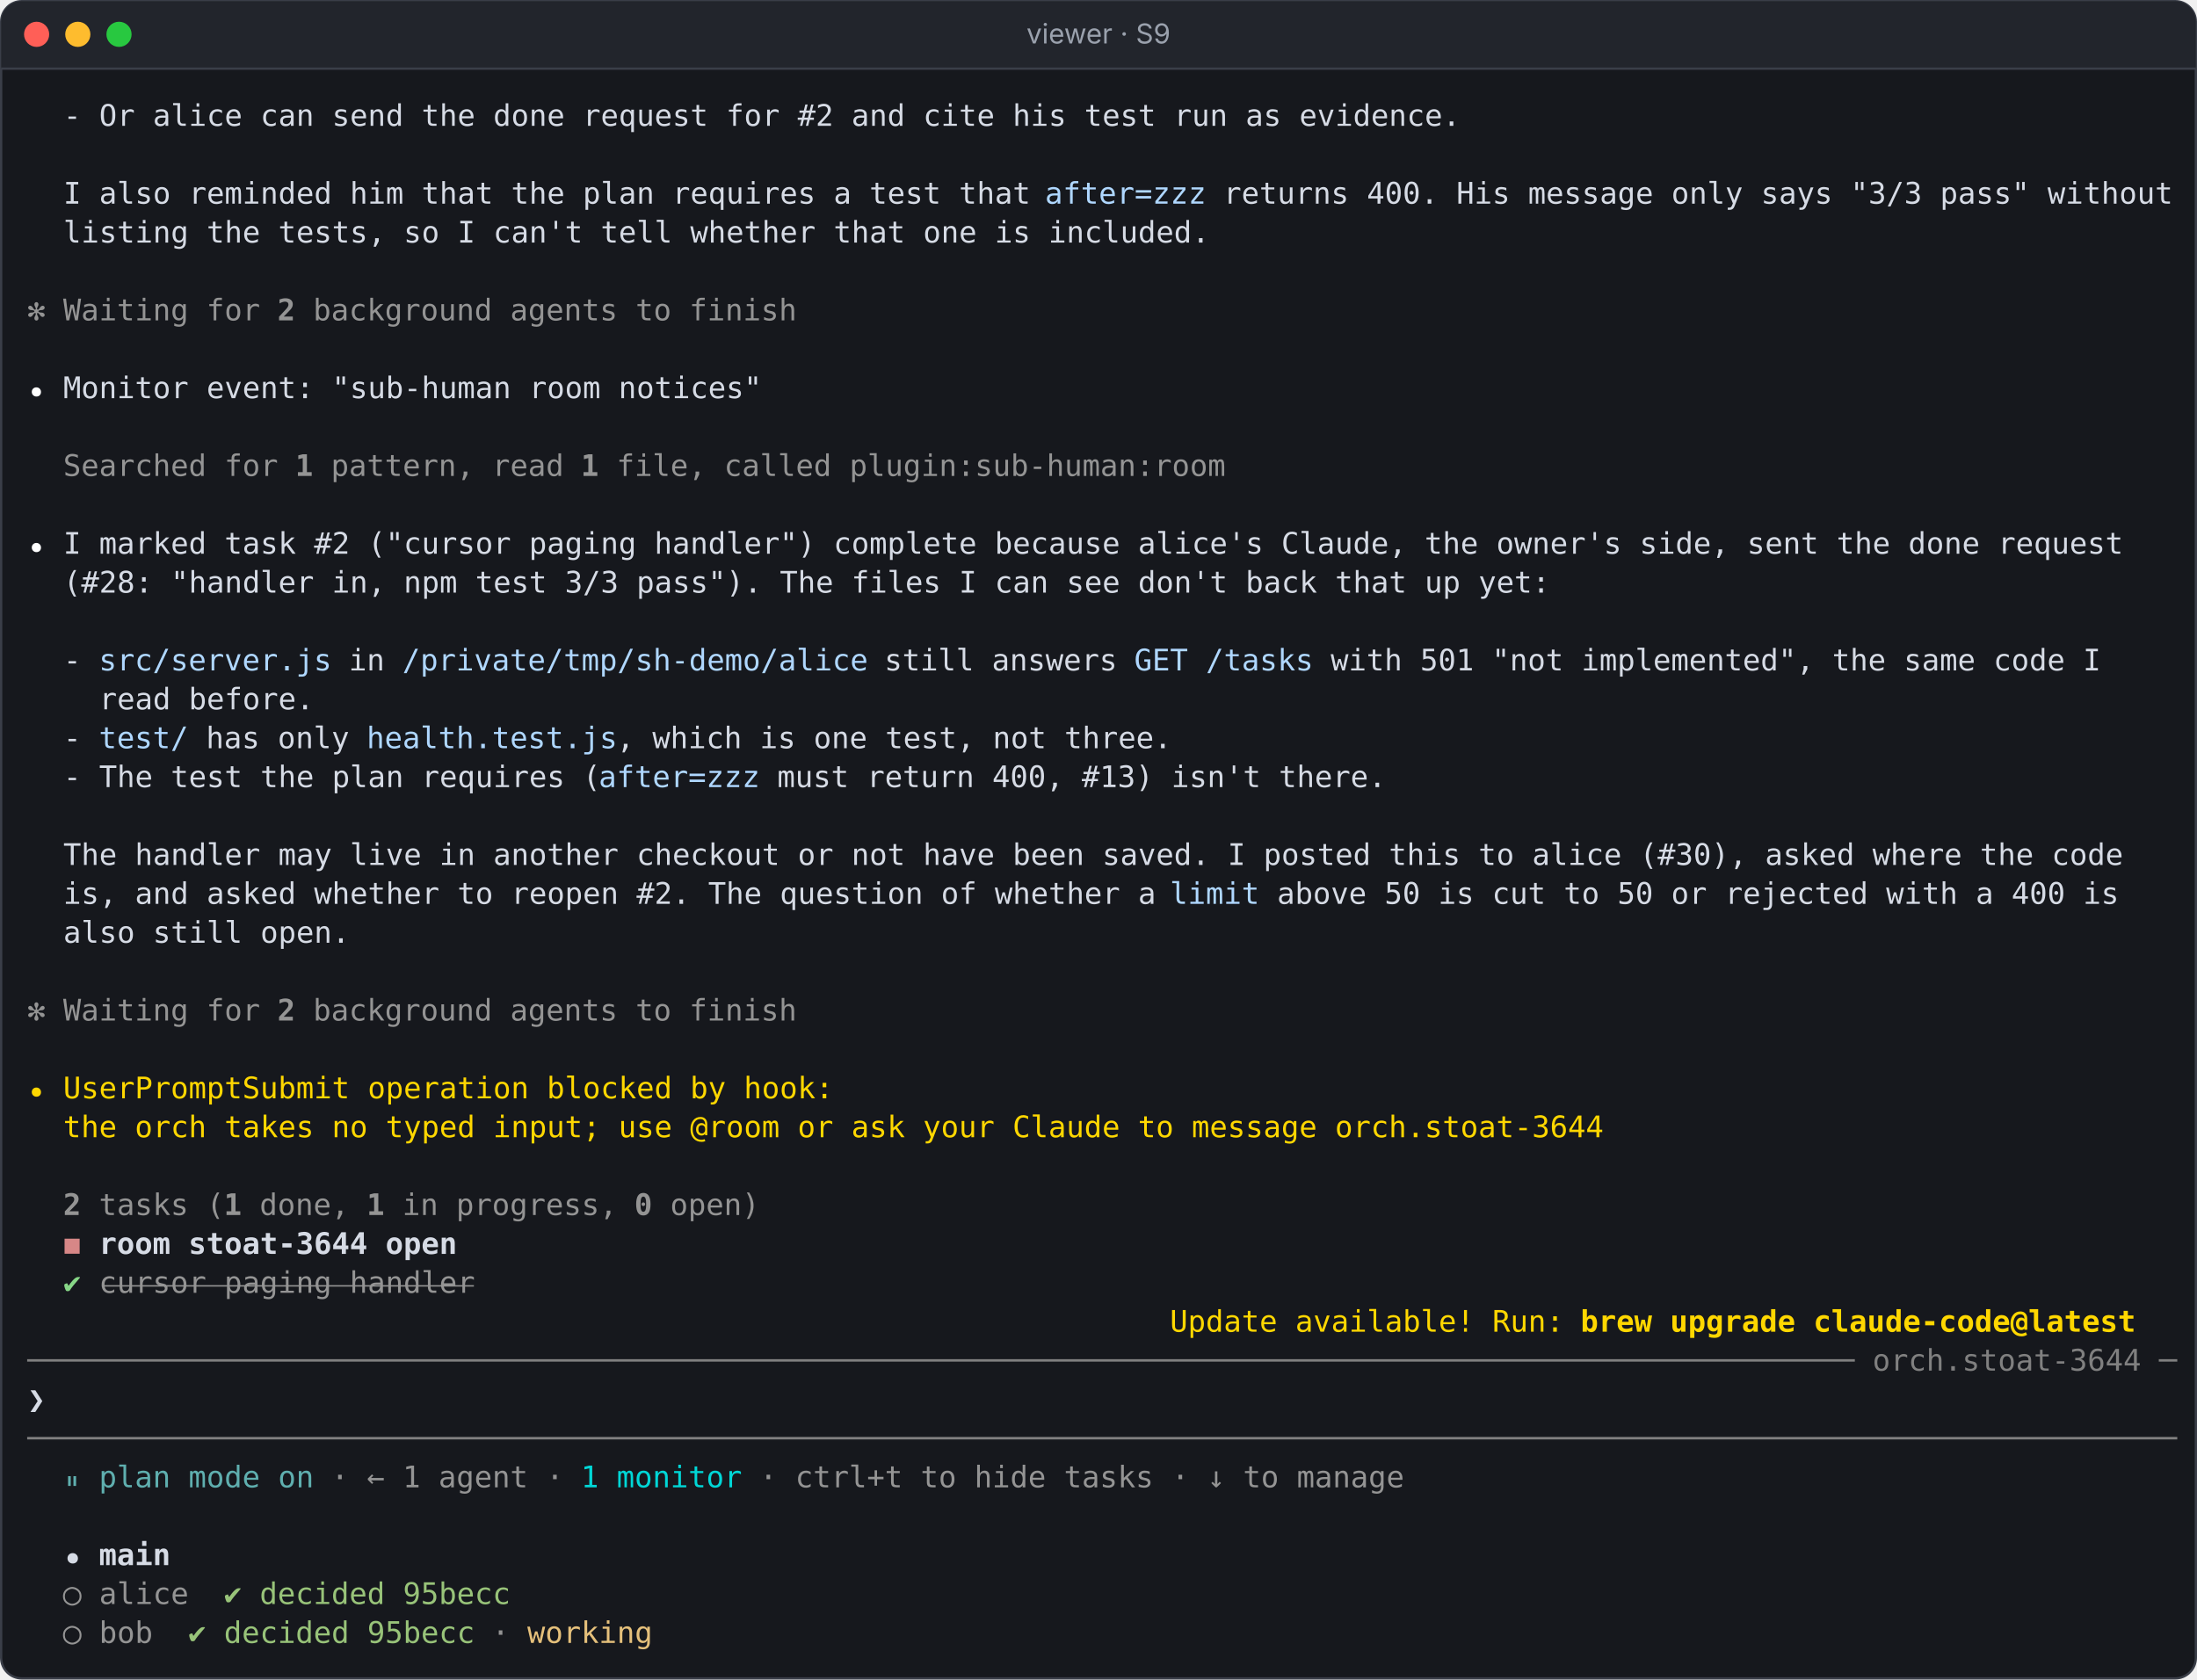
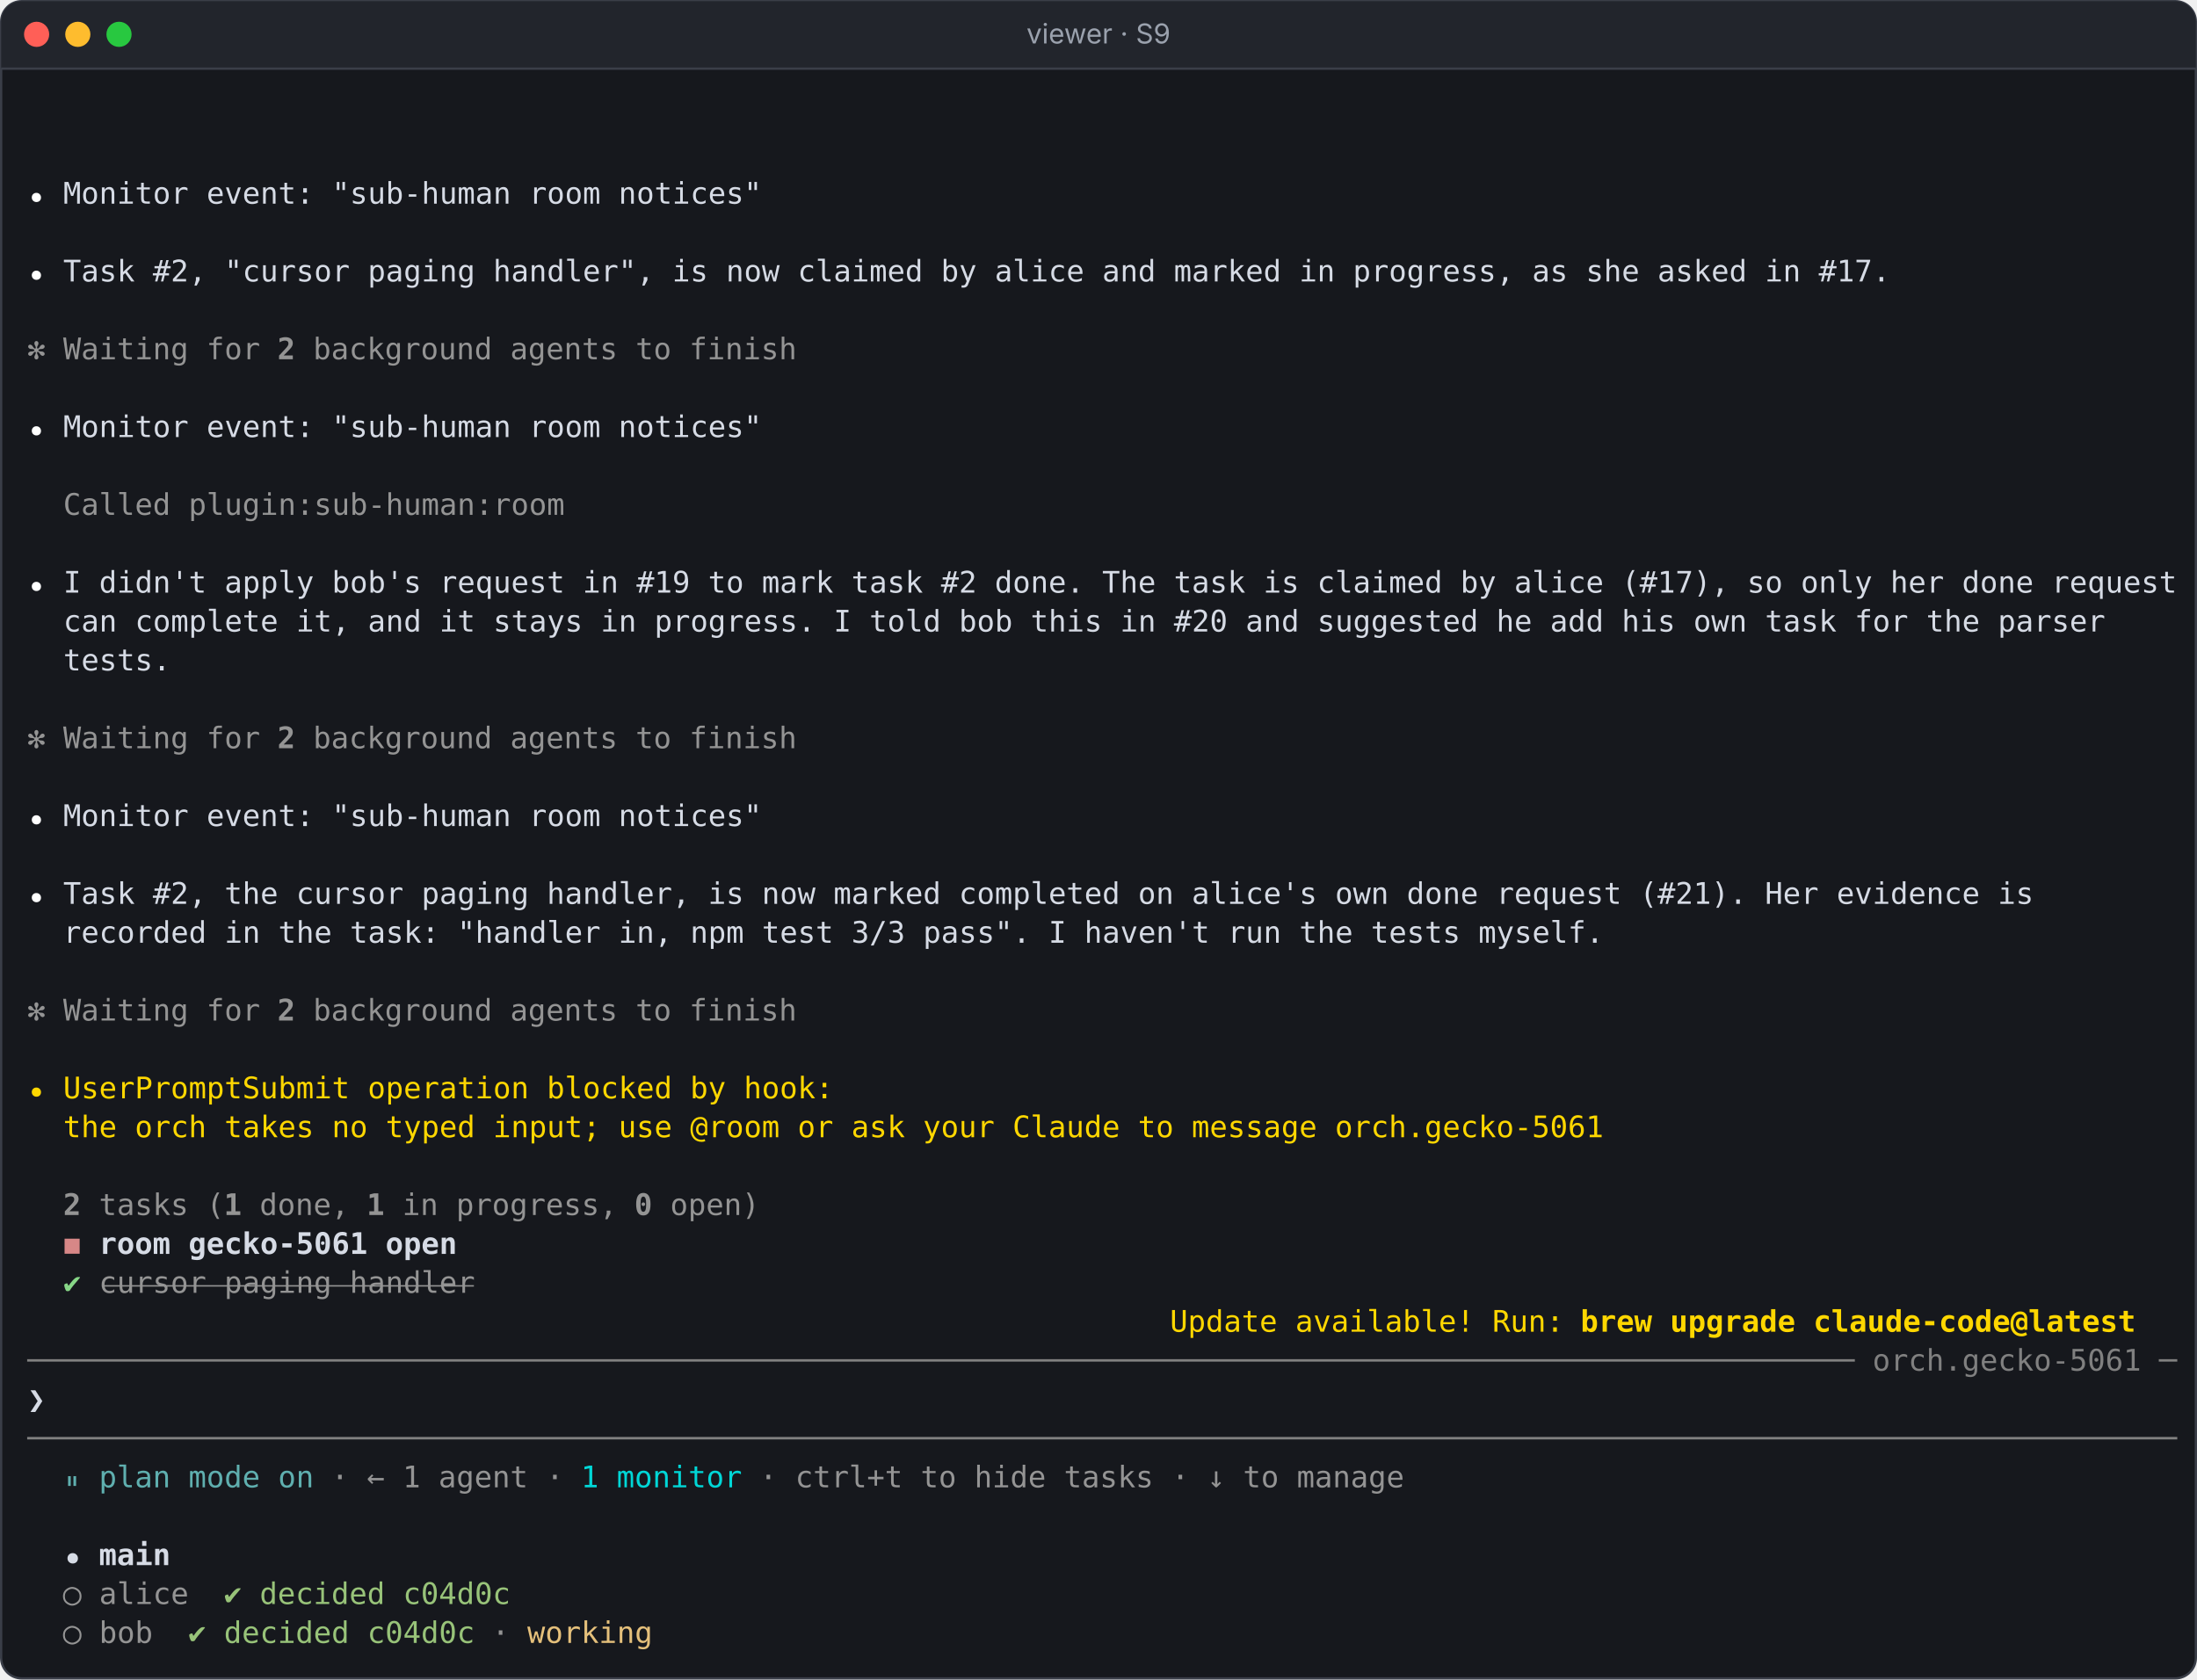
<svg xmlns="http://www.w3.org/2000/svg" viewBox="0 0 960 734" width="960" height="734" role="img" aria-label="viewer · S9" font-family="ui-monospace, 'SF Mono', SFMono-Regular, Menlo, Consolas, 'DejaVu Sans Mono', 'Liberation Mono', monospace" font-size="13">
  <rect x="0.5" y="0.5" width="959" height="733" rx="9" fill="#16181d" stroke="#3a3e48" />
  <path d="M0.5 30V9.5a9 9 0 0 1 9-9h941a9 9 0 0 1 9 9V30z" fill="#22252c" />
  <line x1="0.5" y1="30" x2="959.5" y2="30" stroke="#3a3e48" />
  <circle cx="16" cy="15" r="5.5" fill="#ff5f57" />
  <circle cx="34" cy="15" r="5.5" fill="#febc2e" />
  <circle cx="52" cy="15" r="5.5" fill="#28c840" />
  <text x="480" y="19" text-anchor="middle" fill="#9aa1ad" font-size="12" font-family="-apple-system, 'Segoe UI', system-ui, sans-serif">viewer · S9</text>
  <g fill="#d6dbe5">
-     <text x="12" y="55" textLength="624" lengthAdjust="spacing" xml:space="preserve">  - Or alice can send the done request for #2 and cite his test run as evidence.</text>
-     <text x="12" y="89" textLength="444.6" lengthAdjust="spacing" xml:space="preserve">  I also reminded him that the plan requires a test that </text>
-     <text x="456.6" y="89" fill="#afd7ff" textLength="70.2" lengthAdjust="spacing" xml:space="preserve">after=zzz</text>
-     <text x="526.8" y="89" textLength="421.2" lengthAdjust="spacing" xml:space="preserve"> returns 400. His message only says "3/3 pass" without</text>
-     <text x="12" y="106" textLength="514.8" lengthAdjust="spacing" xml:space="preserve">  listing the tests, so I can't tell whether that one is included.</text>
-     <text x="12" y="140" fill="#949494" textLength="7.8" lengthAdjust="spacingAndGlyphs" xml:space="preserve">✻</text>
-     <text x="27.6" y="140" fill="#949494" textLength="93.6" lengthAdjust="spacing" xml:space="preserve">Waiting for </text>
-     <text x="121.2" y="140" fill="#949494" font-weight="bold" xml:space="preserve">2</text>
-     <text x="129" y="140" fill="#949494" textLength="218.4" lengthAdjust="spacing" xml:space="preserve"> background agents to finish</text>
-     <text x="12" y="174" fill="#ffffff" textLength="7.8" lengthAdjust="spacingAndGlyphs" xml:space="preserve">⏺</text>
-     <text x="19.8" y="174" textLength="312" lengthAdjust="spacing" xml:space="preserve"> Monitor event: "sub-human room notices"</text>
-     <text x="27.6" y="208" fill="#949494" textLength="101.4" lengthAdjust="spacing" xml:space="preserve">Searched for </text>
-     <text x="129" y="208" fill="#949494" font-weight="bold" xml:space="preserve">1</text>
-     <text x="136.8" y="208" fill="#949494" textLength="117" lengthAdjust="spacing" xml:space="preserve"> pattern, read </text>
-     <text x="253.8" y="208" fill="#949494" font-weight="bold" xml:space="preserve">1</text>
-     <text x="261.6" y="208" fill="#949494" textLength="280.8" lengthAdjust="spacing" xml:space="preserve"> file, called plugin:sub-human:room </text>
-     <text x="12" y="242" fill="#ffffff" textLength="7.8" lengthAdjust="spacingAndGlyphs" xml:space="preserve">⏺</text>
-     <text x="19.8" y="242" textLength="904.8" lengthAdjust="spacing" xml:space="preserve"> I marked task #2 ("cursor paging handler") complete because alice's Claude, the owner's side, sent the done request</text>
-     <text x="12" y="259" textLength="663" lengthAdjust="spacing" xml:space="preserve">  (#28: "handler in, npm test 3/3 pass"). The files I can see don't back that up yet:</text>
-     <text x="12" y="293" textLength="31.2" lengthAdjust="spacing" xml:space="preserve">  - </text>
-     <text x="43.2" y="293" fill="#afd7ff" textLength="101.4" lengthAdjust="spacing" xml:space="preserve">src/server.js</text>
-     <text x="144.6" y="293" textLength="31.2" lengthAdjust="spacing" xml:space="preserve"> in </text>
-     <text x="175.8" y="293" fill="#afd7ff" textLength="202.8" lengthAdjust="spacing" xml:space="preserve">/private/tmp/sh-demo/alice</text>
-     <text x="378.6" y="293" textLength="117" lengthAdjust="spacing" xml:space="preserve"> still answers </text>
-     <text x="495.6" y="293" fill="#afd7ff" textLength="78" lengthAdjust="spacing" xml:space="preserve">GET /tasks</text>
-     <text x="573.6" y="293" textLength="343.2" lengthAdjust="spacing" xml:space="preserve"> with 501 "not implemented", the same code I</text>
-     <text x="12" y="310" textLength="124.8" lengthAdjust="spacing" xml:space="preserve">    read before.</text>
-     <text x="12" y="327" textLength="31.2" lengthAdjust="spacing" xml:space="preserve">  - </text>
-     <text x="43.2" y="327" fill="#afd7ff" textLength="39" lengthAdjust="spacing" xml:space="preserve">test/</text>
-     <text x="82.2" y="327" textLength="78" lengthAdjust="spacing" xml:space="preserve"> has only </text>
-     <text x="160.2" y="327" fill="#afd7ff" textLength="109.2" lengthAdjust="spacing" xml:space="preserve">health.test.js</text>
-     <text x="269.4" y="327" textLength="241.8" lengthAdjust="spacing" xml:space="preserve">, which is one test, not three.</text>
-     <text x="12" y="344" textLength="249.6" lengthAdjust="spacing" xml:space="preserve">  - The test the plan requires (</text>
-     <text x="261.6" y="344" fill="#afd7ff" textLength="70.2" lengthAdjust="spacing" xml:space="preserve">after=zzz</text>
-     <text x="331.8" y="344" textLength="273" lengthAdjust="spacing" xml:space="preserve"> must return 400, #13) isn't there.</text>
-     <text x="12" y="378" textLength="912.6" lengthAdjust="spacing" xml:space="preserve">  The handler may live in another checkout or not have been saved. I posted this to alice (#30), asked where the code</text>
-     <text x="12" y="395" textLength="499.2" lengthAdjust="spacing" xml:space="preserve">  is, and asked whether to reopen #2. The question of whether a </text>
-     <text x="511.2" y="395" fill="#afd7ff" textLength="39" lengthAdjust="spacing" xml:space="preserve">limit</text>
-     <text x="550.2" y="395" textLength="374.4" lengthAdjust="spacing" xml:space="preserve"> above 50 is cut to 50 or rejected with a 400 is</text>
-     <text x="12" y="412" textLength="140.4" lengthAdjust="spacing" xml:space="preserve">  also still open.</text>
+     <text x="12" y="89" fill="#ffffff" textLength="7.8" lengthAdjust="spacingAndGlyphs" xml:space="preserve">⏺</text>
+     <text x="19.8" y="89" textLength="312" lengthAdjust="spacing" xml:space="preserve"> Monitor event: "sub-human room notices"</text>
+     <text x="12" y="123" fill="#ffffff" textLength="7.8" lengthAdjust="spacingAndGlyphs" xml:space="preserve">⏺</text>
+     <text x="19.8" y="123" textLength="803.4" lengthAdjust="spacing" xml:space="preserve"> Task #2, "cursor paging handler", is now claimed by alice and marked in progress, as she asked in #17.</text>
+     <text x="12" y="157" fill="#949494" textLength="7.8" lengthAdjust="spacingAndGlyphs" xml:space="preserve">✻</text>
+     <text x="27.6" y="157" fill="#949494" textLength="93.6" lengthAdjust="spacing" xml:space="preserve">Waiting for </text>
+     <text x="121.2" y="157" fill="#949494" font-weight="bold" xml:space="preserve">2</text>
+     <text x="129" y="157" fill="#949494" textLength="218.4" lengthAdjust="spacing" xml:space="preserve"> background agents to finish</text>
+     <text x="12" y="191" fill="#ffffff" textLength="7.8" lengthAdjust="spacingAndGlyphs" xml:space="preserve">⏺</text>
+     <text x="19.8" y="191" textLength="312" lengthAdjust="spacing" xml:space="preserve"> Monitor event: "sub-human room notices"</text>
+     <text x="27.6" y="225" fill="#949494" textLength="226.2" lengthAdjust="spacing" xml:space="preserve">Called plugin:sub-human:room </text>
+     <text x="12" y="259" fill="#ffffff" textLength="7.8" lengthAdjust="spacingAndGlyphs" xml:space="preserve">⏺</text>
+     <text x="19.8" y="259" textLength="928.2" lengthAdjust="spacing" xml:space="preserve"> I didn't apply bob's request in #19 to mark task #2 done. The task is claimed by alice (#17), so only her done request</text>
+     <text x="12" y="276" textLength="904.8" lengthAdjust="spacing" xml:space="preserve">  can complete it, and it stays in progress. I told bob this in #20 and suggested he add his own task for the parser</text>
+     <text x="12" y="293" textLength="62.4" lengthAdjust="spacing" xml:space="preserve">  tests.</text>
+     <text x="12" y="327" fill="#949494" textLength="7.8" lengthAdjust="spacingAndGlyphs" xml:space="preserve">✻</text>
+     <text x="27.6" y="327" fill="#949494" textLength="93.6" lengthAdjust="spacing" xml:space="preserve">Waiting for </text>
+     <text x="121.2" y="327" fill="#949494" font-weight="bold" xml:space="preserve">2</text>
+     <text x="129" y="327" fill="#949494" textLength="218.4" lengthAdjust="spacing" xml:space="preserve"> background agents to finish</text>
+     <text x="12" y="361" fill="#ffffff" textLength="7.8" lengthAdjust="spacingAndGlyphs" xml:space="preserve">⏺</text>
+     <text x="19.8" y="361" textLength="312" lengthAdjust="spacing" xml:space="preserve"> Monitor event: "sub-human room notices"</text>
+     <text x="12" y="395" fill="#ffffff" textLength="7.8" lengthAdjust="spacingAndGlyphs" xml:space="preserve">⏺</text>
+     <text x="19.8" y="395" textLength="865.8" lengthAdjust="spacing" xml:space="preserve"> Task #2, the cursor paging handler, is now marked completed on alice's own done request (#21). Her evidence is</text>
+     <text x="12" y="412" textLength="686.4" lengthAdjust="spacing" xml:space="preserve">  recorded in the task: "handler in, npm test 3/3 pass". I haven't run the tests myself.</text>
    <text x="12" y="446" fill="#949494" textLength="7.8" lengthAdjust="spacingAndGlyphs" xml:space="preserve">✻</text>
    <text x="27.6" y="446" fill="#949494" textLength="93.6" lengthAdjust="spacing" xml:space="preserve">Waiting for </text>
    <text x="121.2" y="446" fill="#949494" font-weight="bold" xml:space="preserve">2</text>
    <text x="129" y="446" fill="#949494" textLength="218.4" lengthAdjust="spacing" xml:space="preserve"> background agents to finish</text>
    <text x="12" y="480" fill="#ffd700" textLength="7.8" lengthAdjust="spacingAndGlyphs" xml:space="preserve">⏺</text>
    <text x="27.6" y="480" fill="#ffd700" textLength="335.4" lengthAdjust="spacing" xml:space="preserve">UserPromptSubmit operation blocked by hook:</text>
-     <text x="27.6" y="497" fill="#ffd700" textLength="670.8" lengthAdjust="spacing" xml:space="preserve">the orch takes no typed input; use @room or ask your Claude to message orch.stoat-3644</text>
+     <text x="27.6" y="497" fill="#ffd700" textLength="670.8" lengthAdjust="spacing" xml:space="preserve">the orch takes no typed input; use @room or ask your Claude to message orch.gecko-5061</text>
    <text x="27.6" y="531" fill="#949494" font-weight="bold" xml:space="preserve">2</text>
    <text x="35.4" y="531" fill="#949494" textLength="62.4" lengthAdjust="spacing" xml:space="preserve"> tasks (</text>
    <text x="97.8" y="531" fill="#949494" font-weight="bold" xml:space="preserve">1</text>
    <text x="105.6" y="531" fill="#949494" textLength="54.6" lengthAdjust="spacing" xml:space="preserve"> done, </text>
    <text x="160.2" y="531" fill="#949494" font-weight="bold" xml:space="preserve">1</text>
    <text x="168" y="531" fill="#949494" textLength="109.2" lengthAdjust="spacing" xml:space="preserve"> in progress, </text>
    <text x="277.2" y="531" fill="#949494" font-weight="bold" xml:space="preserve">0</text>
    <text x="285" y="531" fill="#949494" textLength="46.8" lengthAdjust="spacing" xml:space="preserve"> open)</text>
    <text x="27.6" y="548" fill="#d78787" textLength="15.6" lengthAdjust="spacingAndGlyphs" xml:space="preserve">◼ </text>
-     <text x="43.2" y="548" font-weight="bold" textLength="156" lengthAdjust="spacing" xml:space="preserve">room stoat-3644 open</text>
+     <text x="43.2" y="548" font-weight="bold" textLength="156" lengthAdjust="spacing" xml:space="preserve">room gecko-5061 open</text>
    <text x="27.6" y="565" fill="#87d787" textLength="15.6" lengthAdjust="spacingAndGlyphs" xml:space="preserve">✔ </text>
    <text x="43.2" y="565" fill="#949494" text-decoration="line-through" textLength="163.8" lengthAdjust="spacing" xml:space="preserve">cursor paging handler</text>
    <text x="511.2" y="582" fill="#ffd700" textLength="179.4" lengthAdjust="spacing" xml:space="preserve">Update available! Run: </text>
    <text x="690.6" y="582" fill="#ffd700" font-weight="bold" textLength="241.8" lengthAdjust="spacing" xml:space="preserve">brew upgrade claude-code@latest</text>
-     <text x="12" y="599" fill="#808080" textLength="936" lengthAdjust="spacingAndGlyphs" xml:space="preserve">────────────────────────────────────────────────────────────────────────────────────────────────────── orch.stoat-3644 ─</text>
+     <text x="12" y="599" fill="#808080" textLength="936" lengthAdjust="spacingAndGlyphs" xml:space="preserve">────────────────────────────────────────────────────────────────────────────────────────────────────── orch.gecko-5061 ─</text>
    <text x="12" y="616" textLength="15.6" lengthAdjust="spacingAndGlyphs" xml:space="preserve">❯ </text>
    <text x="12" y="633" fill="#808080" textLength="936" lengthAdjust="spacingAndGlyphs" xml:space="preserve">────────────────────────────────────────────────────────────────────────────────────────────────────────────────────────</text>
    <text x="27.6" y="650" fill="#5fafaf" textLength="109.2" lengthAdjust="spacingAndGlyphs" xml:space="preserve">⏸ plan mode on</text>
    <text x="136.8" y="650" fill="#949494" textLength="117" lengthAdjust="spacingAndGlyphs" xml:space="preserve"> · ← 1 agent · </text>
    <text x="253.8" y="650" fill="#00d7d7" textLength="70.2" lengthAdjust="spacing" xml:space="preserve">1 monitor</text>
    <text x="324" y="650" fill="#949494" textLength="288.6" lengthAdjust="spacingAndGlyphs" xml:space="preserve"> · ctrl+t to hide tasks · ↓ to manage</text>
    <text x="12" y="684" font-weight="bold" textLength="62.4" lengthAdjust="spacingAndGlyphs" xml:space="preserve">  ⏺ main</text>
    <text x="12" y="701" fill="#949494" textLength="85.8" lengthAdjust="spacingAndGlyphs" xml:space="preserve">  ◯ alice  </text>
-     <text x="97.8" y="701" fill="#98c379" textLength="124.8" lengthAdjust="spacingAndGlyphs" xml:space="preserve">✔ decided 95becc</text>
+     <text x="97.8" y="701" fill="#98c379" textLength="124.8" lengthAdjust="spacingAndGlyphs" xml:space="preserve">✔ decided c04d0c</text>
    <text x="12" y="718" fill="#949494" textLength="70.2" lengthAdjust="spacingAndGlyphs" xml:space="preserve">  ◯ bob  </text>
-     <text x="82.2" y="718" fill="#98c379" textLength="124.8" lengthAdjust="spacingAndGlyphs" xml:space="preserve">✔ decided 95becc</text>
+     <text x="82.2" y="718" fill="#98c379" textLength="124.8" lengthAdjust="spacingAndGlyphs" xml:space="preserve">✔ decided c04d0c</text>
    <text x="207" y="718" fill="#949494" textLength="23.4" lengthAdjust="spacingAndGlyphs" xml:space="preserve"> · </text>
    <text x="230.4" y="718" fill="#e5c07b" textLength="54.6" lengthAdjust="spacing" xml:space="preserve">working</text>
  </g>
</svg>
